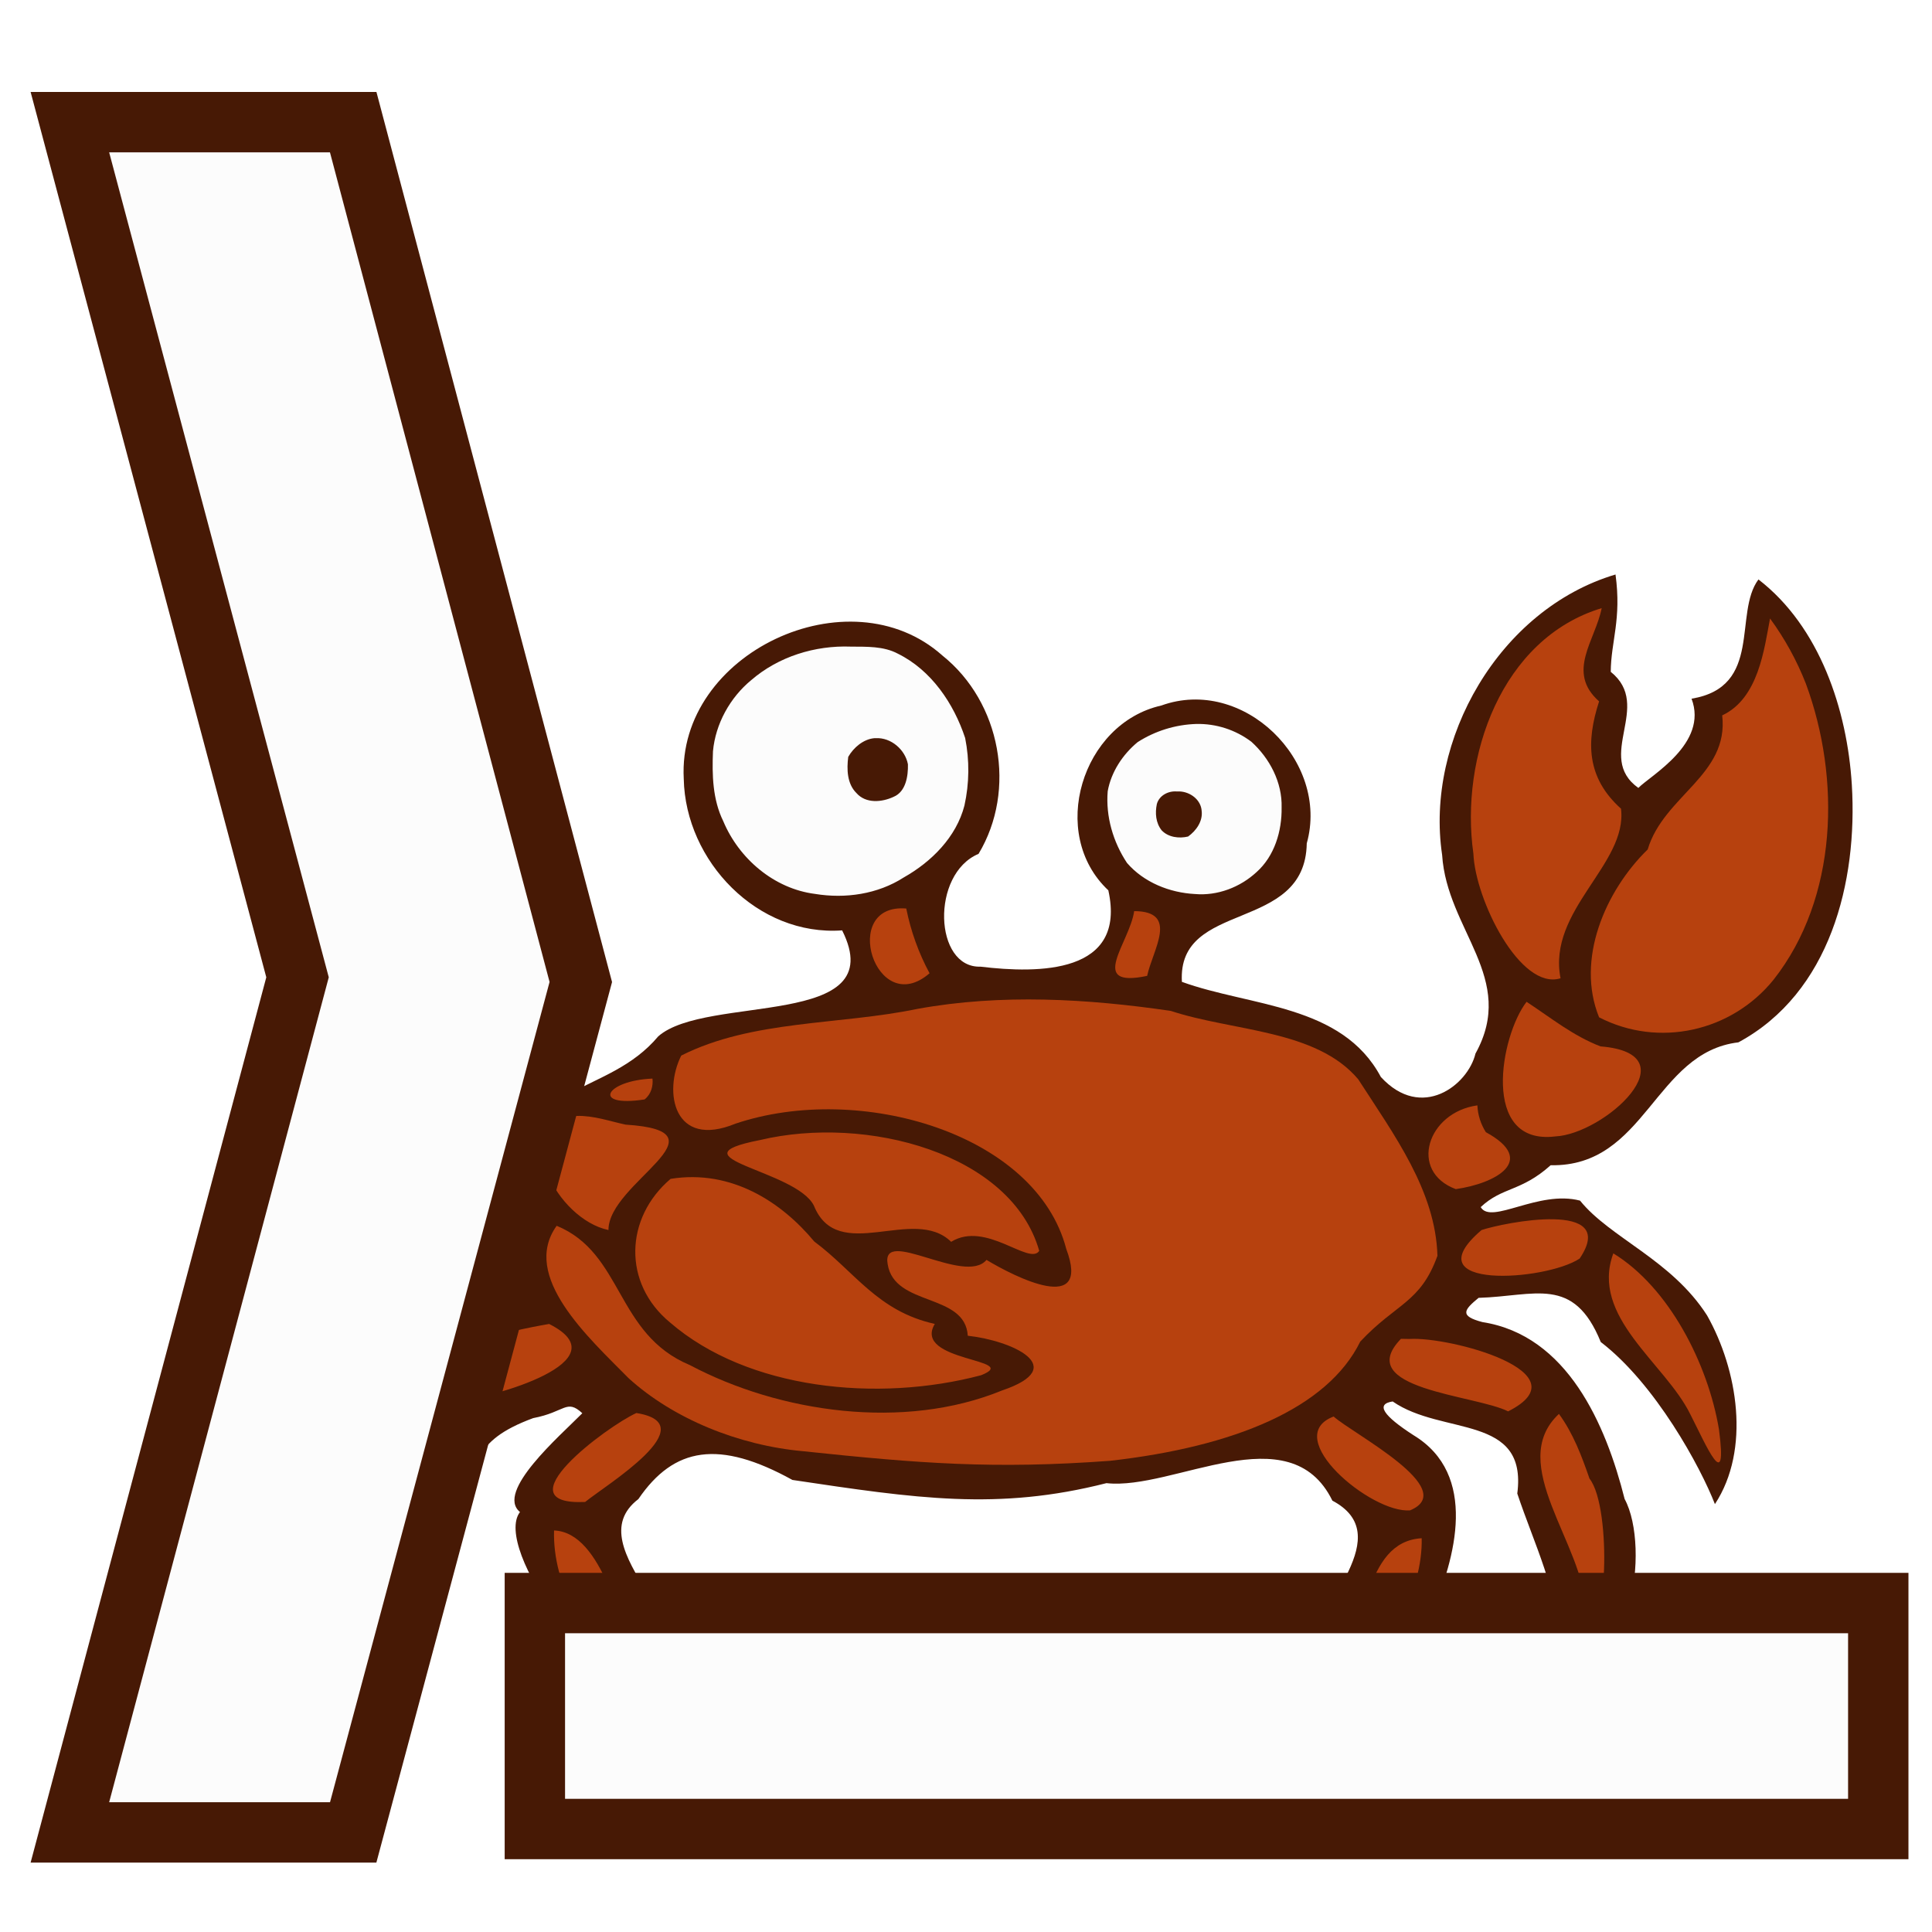
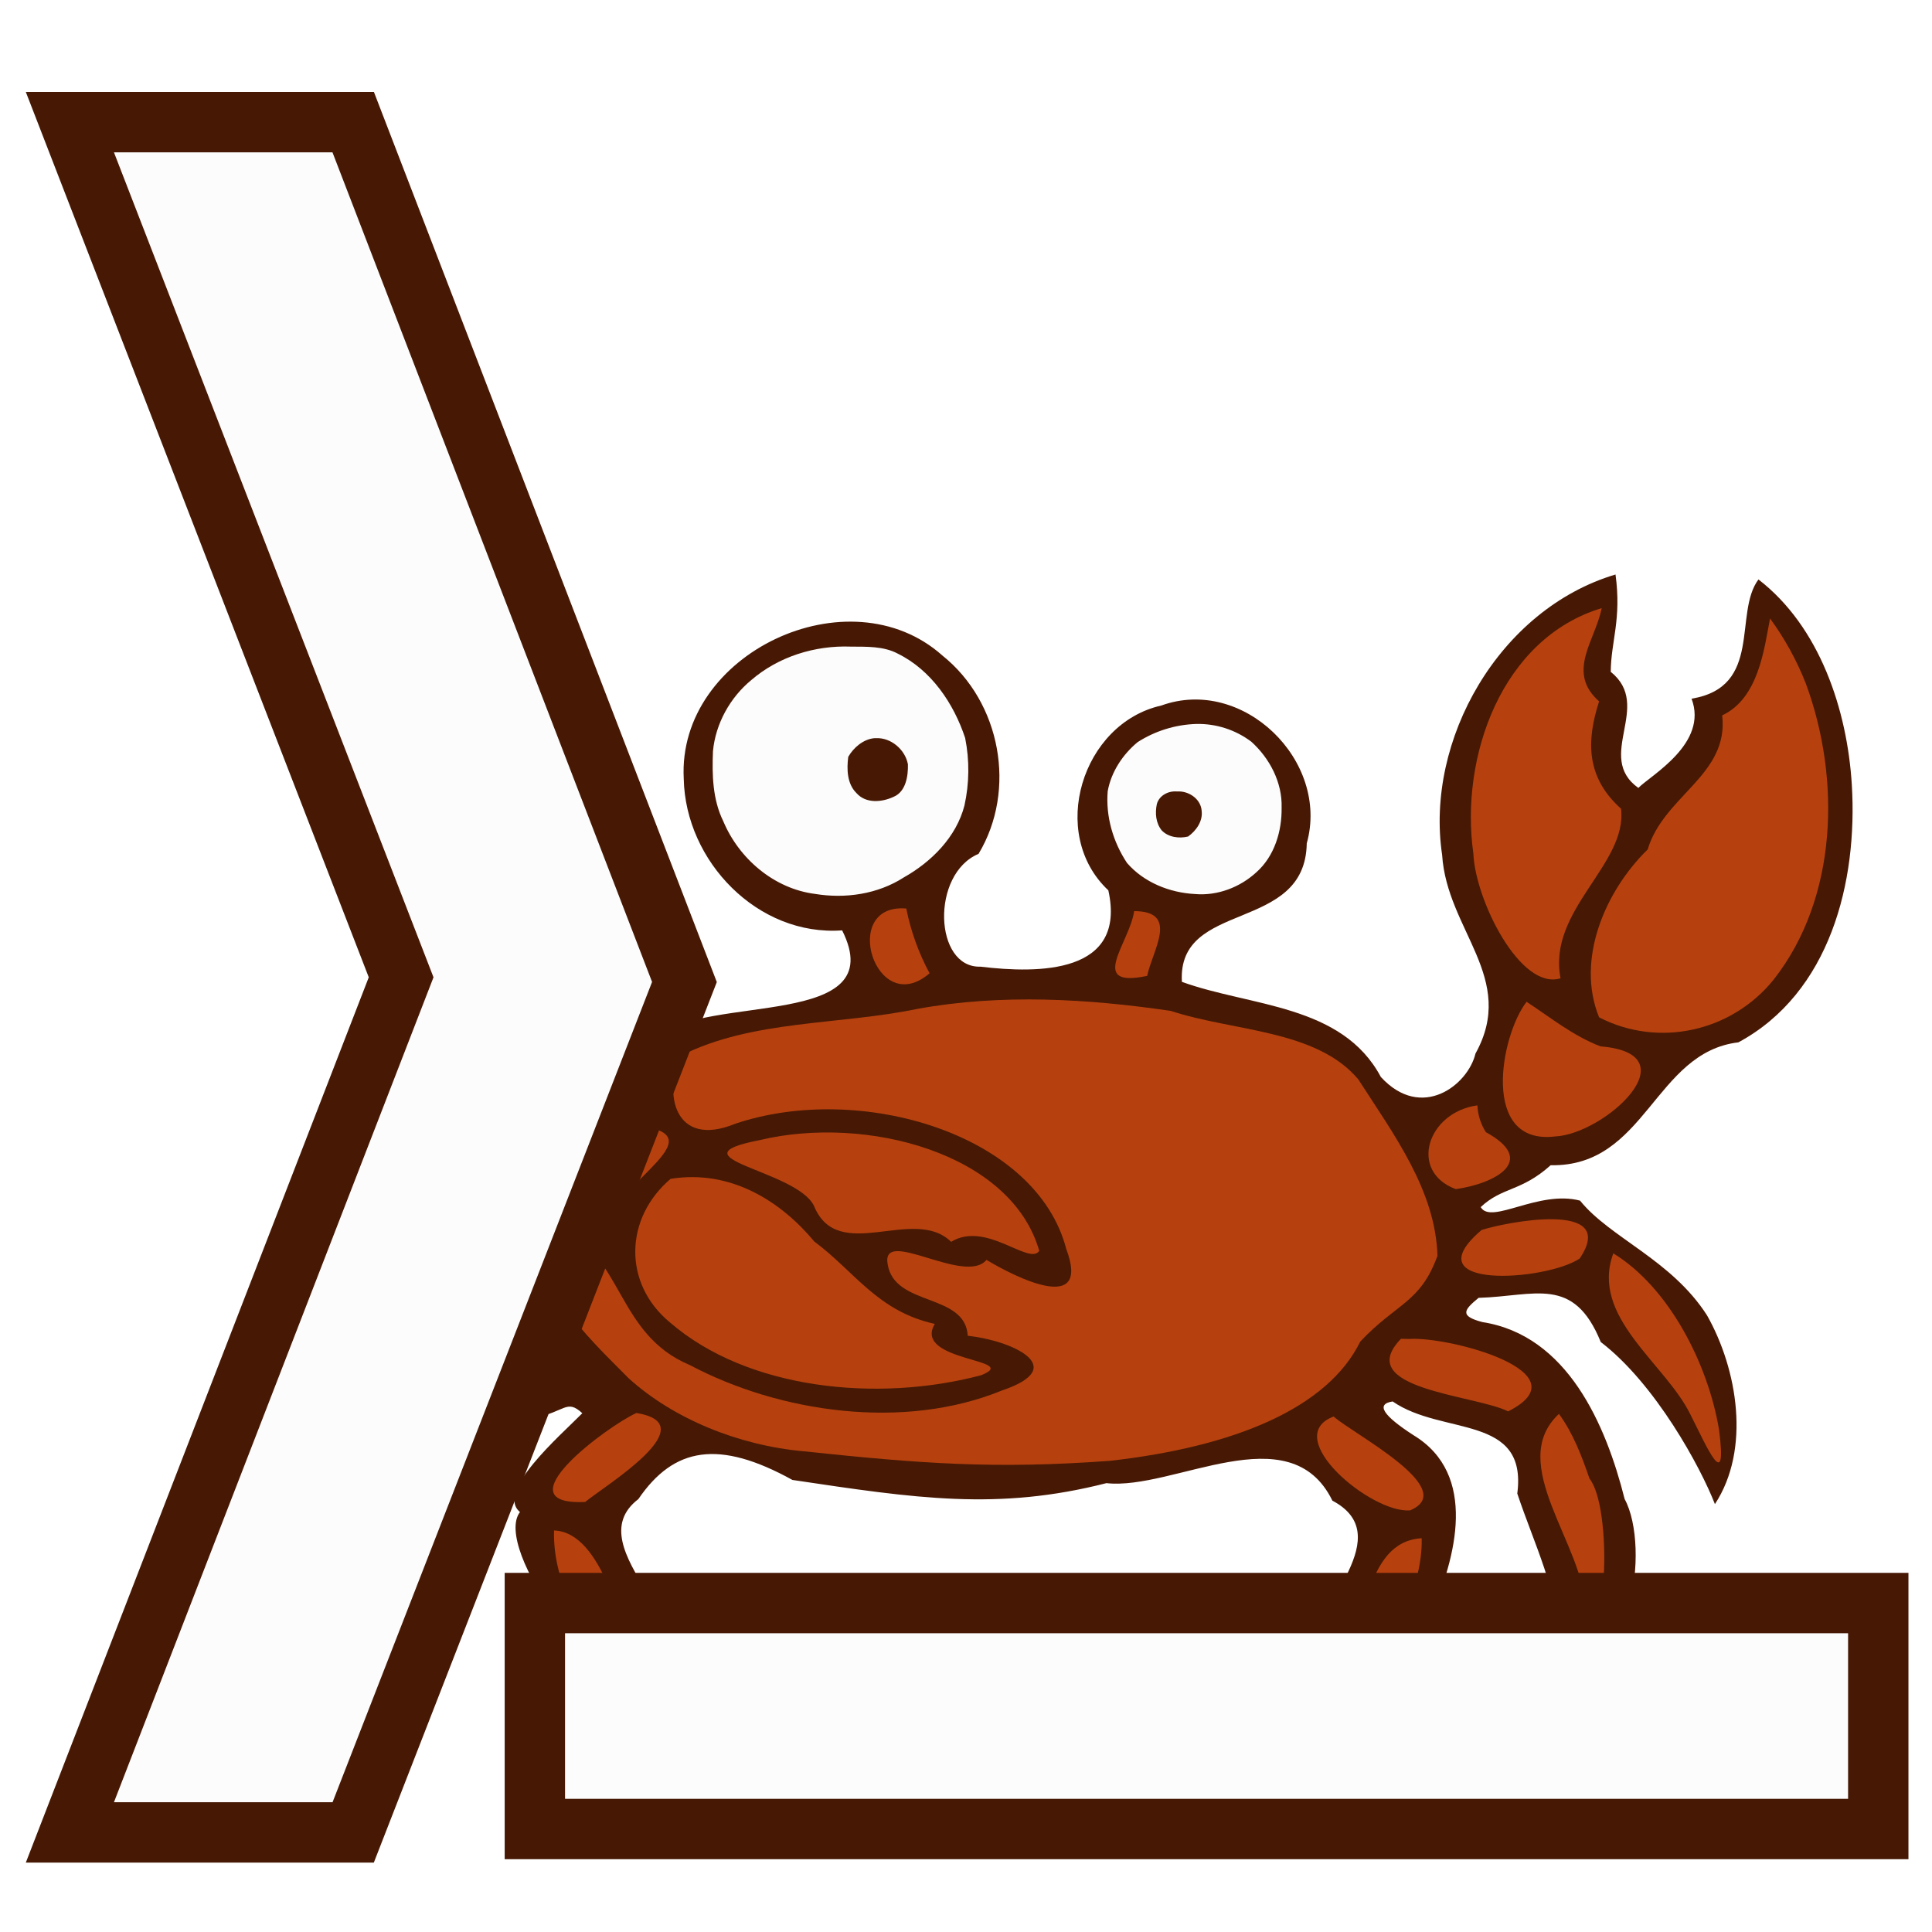
<svg xmlns="http://www.w3.org/2000/svg" width="640" height="640" preserveAspectRatio="xMidYMid">
  <path fill="#471905" d="M535.16 190.31c-38.59 11.5-63.12 54.85-57.44 92.87 1.59 25.01 24.9 40.87 11.05 65.83-2.48 10.43-17.86 22.43-31.34 7.76-12.87-24.17-43.29-23.3-65.91-31.52-1.59-27.37 40.87-15.99 41.36-45.87 7.66-27.36-21.11-55.47-48.2-45.66-26.26 5.9-37.55 42.44-17.53 61.22 6.12 27.7-22.97 27.6-42.35 25.28-15.4.5-16.51-30.7-.64-37.37 12.72-21.15 7.39-50.22-11.98-65.7-30.82-27.52-87.89-.8-85.68 40.83.55 27.33 24.5 52.25 52.47 50.22 16.5 32.86-44.97 21.05-60.91 35.1-16.96 20.2-44.7 14.13-46 46.9 5.65 17.22 6.79 15.26-19 .21-23-5.44-37.56 11.17-53.42 24.59-15.37 19.05-32.67 44.86-23.07 70.12 17.53 19.38 21.78-25.4 36.59-32.26 13.62-14.48 17.01-36.61 40.44-26.61 10.67.36 11.95-.62 17.18 6.89-21.14 1.7-35.08 16.8-44.13 34.37-9.52 22.55-18.76 51.87-3.77 74.07 25.17 17.35 23.81-25.88 28.37-43.57 8.05-12.14 4-20.35 25.37-28.24 10.66-2.02 11-6.48 16.28-1.62-7.55 7.63-28.84 26-20.65 32.73-9.08 11.77 26.07 62.04 47.98 58.13 16.8-18.03-30.1-46.08-8.76-62.42 11.8-17.3 26.75-19.75 51.03-6.34 40.97 6.12 68 10.24 104.03 1.06 22.16 2.48 60.72-23.06 74.84 5.8 21.5 11.38-4.37 34.02-8.64 50.64-4.18 29.77 39.44 5.04 41.28-12.83 8.24-18.83 15.72-46.5-5.78-59.5-10.02-6.47-12.62-10.3-6.89-11.17 16.45 11.43 44.72 4.08 41.28 30.5 5.52 16.58 13.6 32.47 14.02 50.32 23.43 14.28 30.3-32.38 21.54-48.51-6.22-24.67-18.97-54.21-47.1-58.6-7.75-2.02-6.1-4.06-1.28-8.03 18.75-.55 31.47-7.5 40.47 14.63 18.15 13.91 33.06 41.45 37.82 53.7 11.9-18.14 7.52-44.58-2.6-62.51-11.8-18.45-32.12-25.66-42.08-38.03-13.79-3.61-29.44 8.11-32.91 2.15 7.21-6.77 13.37-5.06 23.17-13.87 31.57.6 34.32-37.4 62.2-40.71 30.39-16.4 39.54-53.2 37.57-85.34-1.52-24.75-10.59-52.33-30.93-68-8.36 11.22 1.58 35.58-22.16 39.5 5.6 14.87-13.48 25.33-17.63 29.56-14.53-10.43 4.98-27.11-9.14-38.46.07-10.12 3.62-17.33 1.58-32.24z" />
  <g fill="#b7410e">
    <path d="M304.01 334.19c-26.02 5.42-54.78 3.6-78.34 15.48-6.02 12.02-2.53 31 17.98 22.55 41.2-13.84 99.64 3.32 109.56 41.5 8.32 22.15-17 9.3-26.42 3.64-7.17 8.58-35.01-11.15-32.74 1.42 2.26 14.17 25.67 9.42 26.54 23.7 14.45 1.58 34.26 10.36 11.4 18.11-32.55 13.34-73.65 7.4-103.43-8.37-24.7-10.29-22-37.06-44.16-46.16-12 16.74 10.6 37.06 23.87 50.52 14.78 13.4 36.32 22.21 57.82 24.16 38.38 4.05 63.18 6 101.66 3.17 41.12-4.66 72-17.38 82.85-39.49 12-12.8 19.9-12.76 25.57-28.41-.6-21.56-14.36-40.06-26.24-58.48-13.94-16.53-41.45-15.83-62.1-22.66-27.62-4.04-56.21-5.7-83.82-.68z" />
    <path d="M222.15 390.51c-15.23 12.95-15.91 34.62-.2 47.57 25.7 22.23 68.76 26.58 103.07 17.48 13.8-5.49-22.87-4.36-15.36-17-18.98-4.17-26.58-17.4-39.92-27.29-10.71-12.91-27.31-24.01-47.59-20.76zM530.58 201.45c-33.23 10.05-47.02 49.42-42.5 81.33.62 15.3 15.53 45.42 28.87 41.29-4.44-22.6 22.27-37.78 20.03-56.18-11.46-10.29-11.6-22.15-7.26-35.55-11.01-9.75-1.24-20.15.86-30.89zM251.75 377.66c-30.2 5.9 11.95 9.85 17.86 21.72 7.96 19.64 33.04-.22 45.47 11.99 11.48-7.1 25.86 7.96 29.18 3-9.17-32.3-57.2-45.12-92.51-36.71zM505.7 331.86c-8.65 11.14-15.38 47.58 9.44 44.6 16.33-.73 45.6-27.37 15.05-29.83-9.02-3.44-16.53-9.54-24.49-14.77zM191.04 369.66c-22.43 4.56-6.5 34.26 10.52 37.8-.07-15.76 40.92-32.7 5.68-34.91-5.35-1.15-10.57-3.04-16.2-2.89zM120.06 410.04c-17.57 8.33-27.36 28.27-35.56 45.2-5.38 9.61-3.35 33.7 3.84 11.92 9.74-15.85 27.66-28.96 33.1-48.58 1.16-2.98-.34-5.85-1.38-8.54zM534.44 415.19c-7.8 21.05 17.16 36.33 25.49 53.3 5.24 10.24 12.45 27.32 9.5 5.02-3.62-21.7-16.55-47.04-35-58.32zM516.42 468.38c-17.71 16.5 8.47 43.4 8.81 64.62 6.83 13.43 9.05-33.4 1.31-43.2-2.59-7.48-5.39-14.97-10.12-21.42zM139.79 465.8c-14.8 15.1-17.57 40.3-16 61.12 7.43 20.63 8.15-20.62 14.69-27.8 2.55-9.73 11.7-25.6 1.3-33.31zM464.09 443.5c-16.22 16.72 24.52 18.53 35.5 24.03 25.56-12.88-19.34-24.83-32.7-23.98zM181.9 438.58c-12 2.11-49.68 8.99-29.6 25.45 10.26-.98 54.34-13.04 29.6-25.45zM142.1 400.39c-21.31-4.54-12.15 21.15 5.4 16.27 13.14.83 37.94 9.01 23.17-11.77-9.2-2.84-18.89-4.86-28.58-4.5zM490.78 407.47c-23.4 19.97 21.32 16.92 32.5 9.44 13.27-19.68-25.28-11.87-32.5-9.44zM441.78 469.24c-17.83 6.76 12.5 32.2 25.34 31.08 16.68-7-18.97-25.35-25.34-31.08zM210.81 468.08c-9.84 4.47-45.08 30.7-16.98 29.47 6.95-5.67 40.09-25.75 16.98-29.47zM183.54 506.99c-.55 17.62 10.1 38.72 27.48 43.75-5.3-11.16-11.27-43.15-27.48-43.75zM470.95 509.56c-19.76 1.18-17.6 31.25-29.17 43.75 18.27-2.25 29.62-26.97 29.17-43.75zM489.4 366.17c-16.6 2.3-22.86 21.87-7.16 27.74 12.97-1.82 27.32-9.41 9.97-18.86a18.1 18.1 0 0 1-2.81-8.88zM300.21 300.96c-22.2-1.86-10.17 36.9 7.72 21.45a77.17 77.17 0 0 1-7.72-21.45zM375.71 301.82c-1.48 10.47-15.7 25.67 4.3 21.45 1.8-8.6 10.74-21.4-4.3-21.45zM216.14 357.3c-15.59.62-20.4 9.63-2.61 6.9 2.2-1.76 2.87-4.46 2.61-6.9zM586.35 204.88c-1.92 9.97-3.78 26.47-15.85 32.1 2.3 19.77-19.37 26.61-24.68 44.41-14.1 13.76-23.87 36.5-16.1 55.61 19.72 10.17 43.87 4.78 57.8-12.46 21.32-27.12 22.29-66.65 10.7-98.07a95.59 95.59 0 0 0-11.87-21.59z" />
  </g>
  <g fill="#fcfcfc">
    <path d="M396.28 239.82a38.24 38.24 0 0 0-19.41 6.01c-4.97 4.1-8.79 9.9-9.93 16.28-.69 8.37 1.78 16.79 6.4 23.76 5.59 6.45 14.1 9.85 22.53 10.29 7.43.64 14.9-2.22 20.35-7.24 5.98-5.32 8.45-13.6 8.33-21.41.25-8.3-3.95-16.32-10.02-21.8a29.24 29.24 0 0 0-18.25-5.89zm-5.64 22.35c3.58.09 7.2 2.72 7.43 6.48.41 3.4-1.83 6.56-4.5 8.46-3.02.72-6.55.26-8.75-2.04-1.96-2.47-2.23-5.72-1.6-8.72.77-2.82 3.75-4.39 6.57-4.17l.43-.01zM281.85 214.2c-11.87-.45-23.96 3.29-33 11.1-7.02 5.78-11.84 14.49-12.67 23.57-.32 7.84-.12 15.98 3.41 23.16 5.2 12.42 16.84 22.38 30.4 24.09 10.03 1.65 20.76.1 29.4-5.46 9.19-5.18 17.39-13.37 20.09-23.8a54.35 54.35 0 0 0 .24-22.39c-3.79-11.45-11.21-22.45-22.27-27.92-4.77-2.55-10.36-2.3-15.6-2.35zm8.26 30.33c5.05-.28 9.76 3.82 10.65 8.65.1 3.9-.68 9.04-4.68 10.75-3.91 1.85-9.27 2.35-12.39-1.24-3.1-3.05-3.23-7.9-2.7-11.97 1.75-3.08 5-5.83 8.57-6.18z" />
    <g stroke="#471905" stroke-width="20">
-       <path d="M117 607.01H23.15l75.41-283.27L23.15 40.46H117L192.4 325.3zM622.2 531.03v74.85H177.18v-74.85z" />
+       <path d="M117 607.01H23.15l109.73-283.27L23.15 40.46H117L226.73 325.3ZM622.2 531.03v74.85H177.18v-74.85z" />
    </g>
  </g>
</svg>
